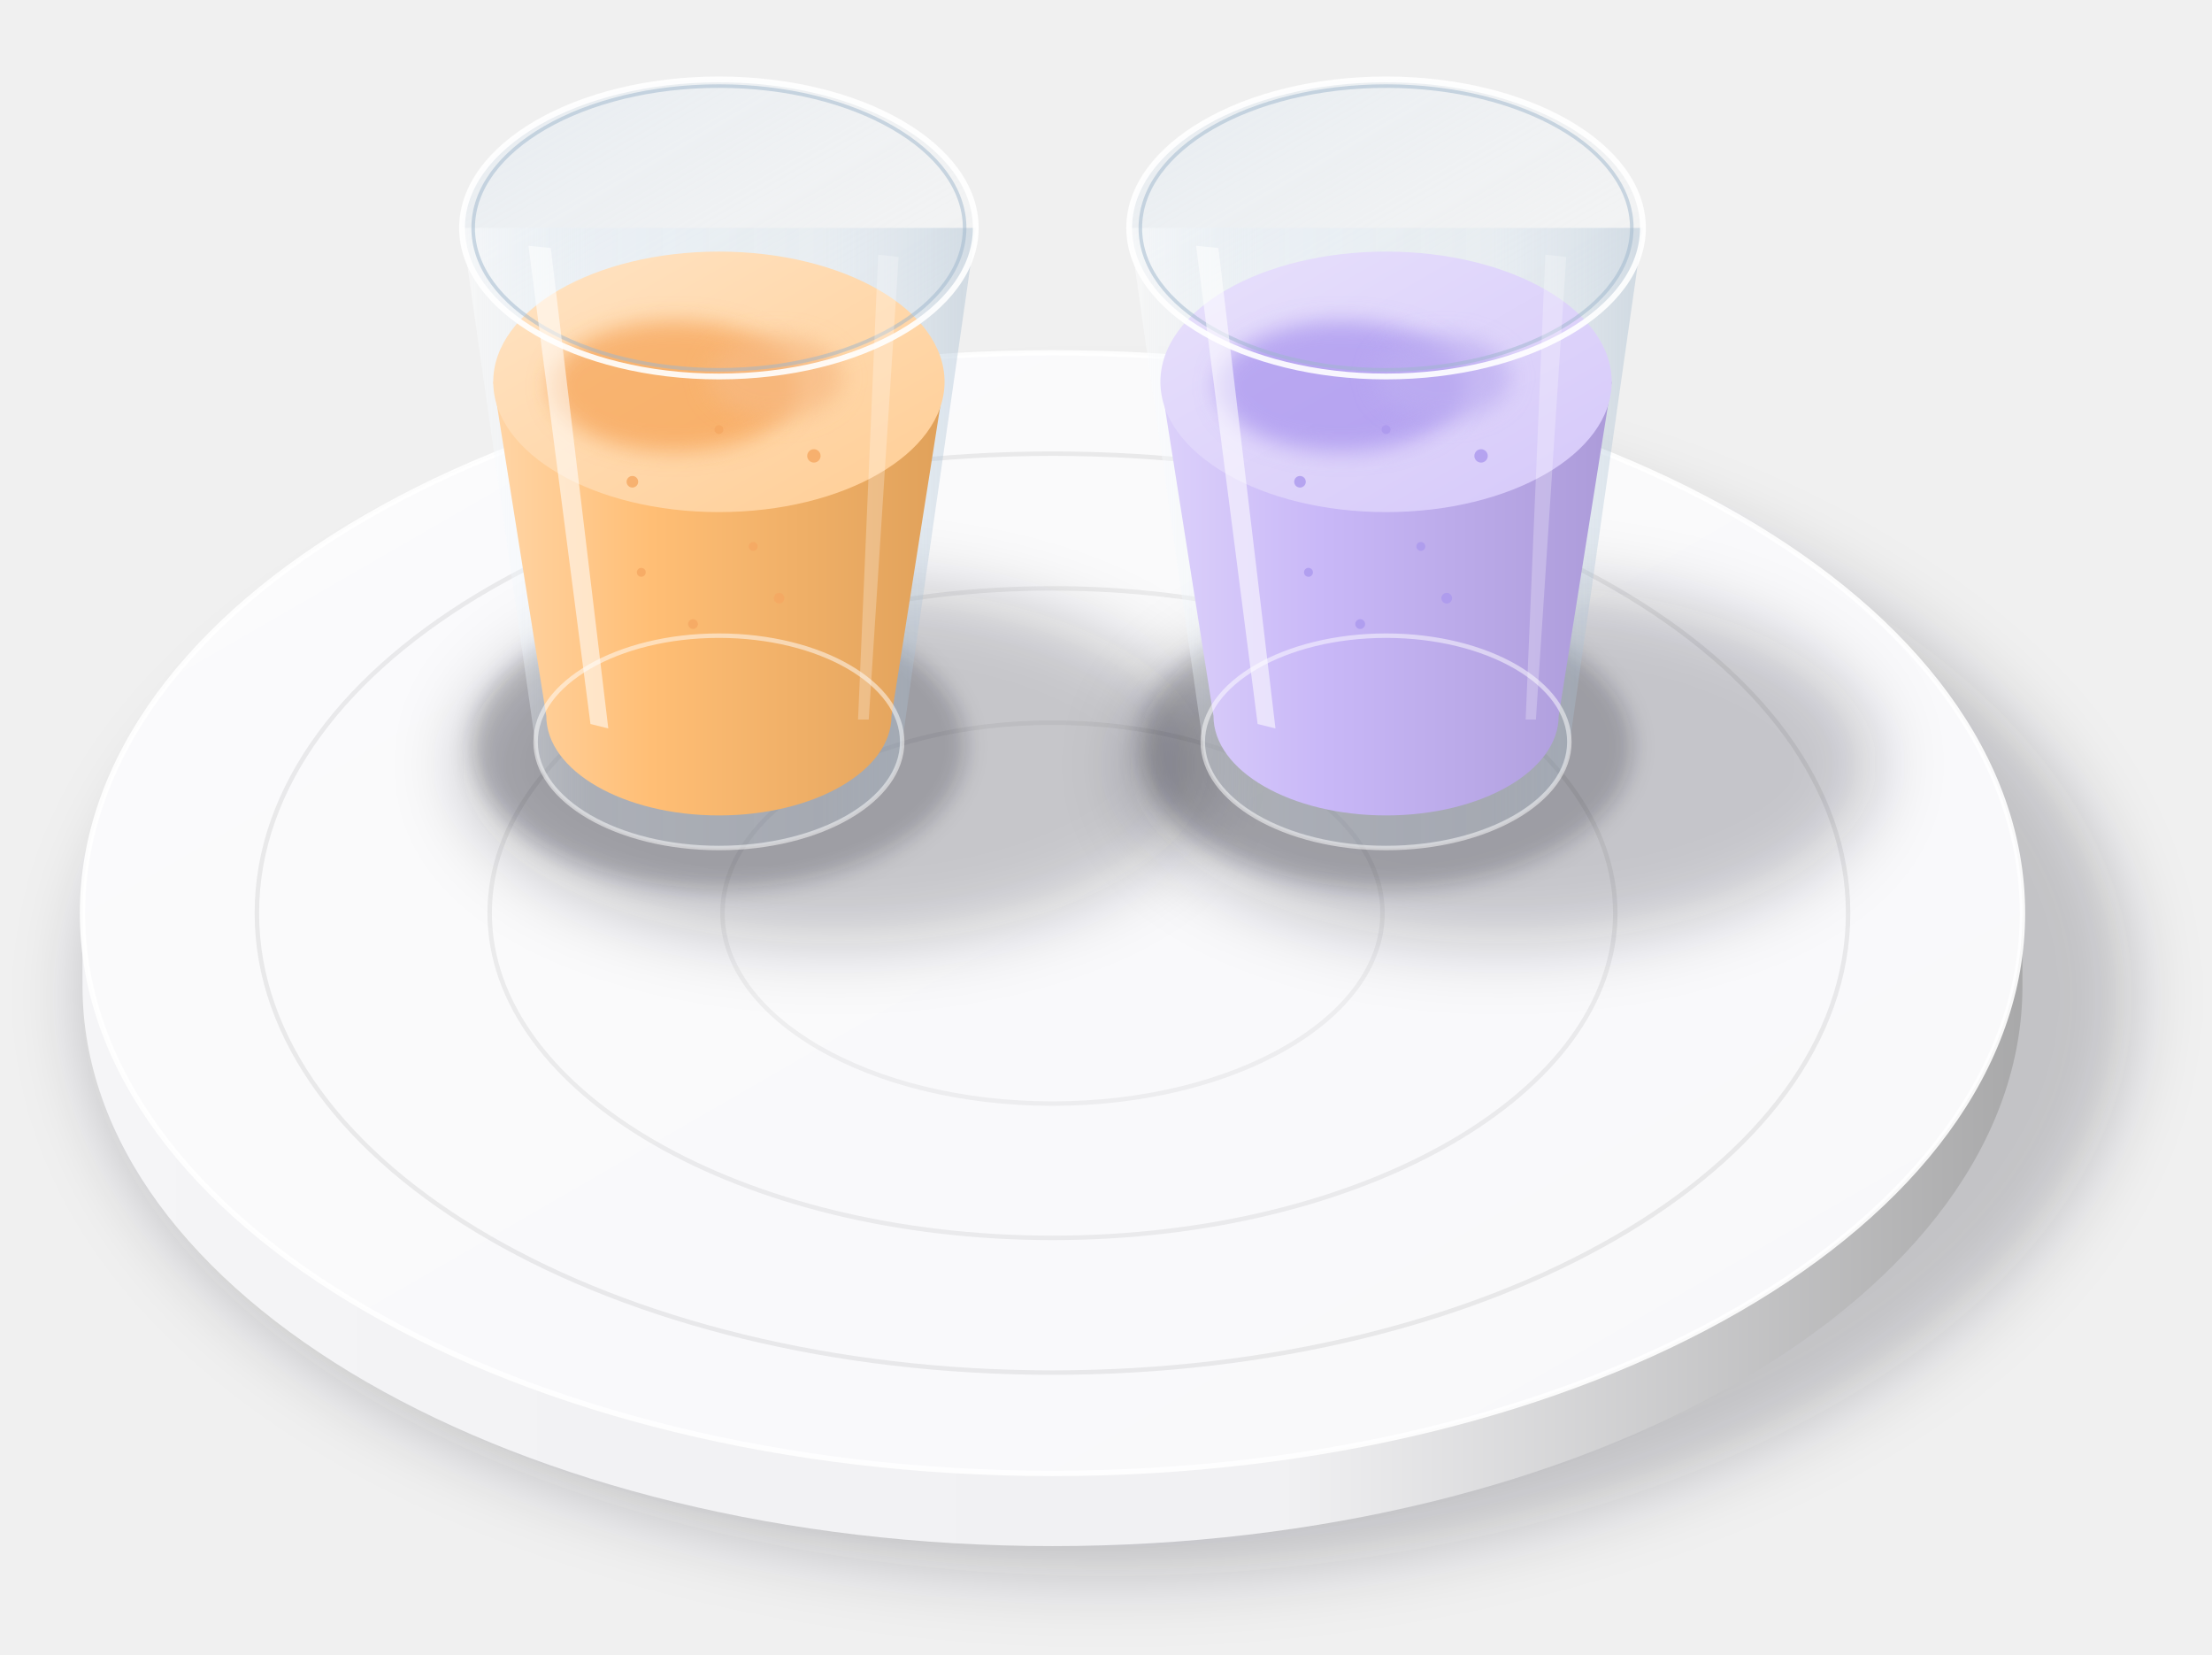
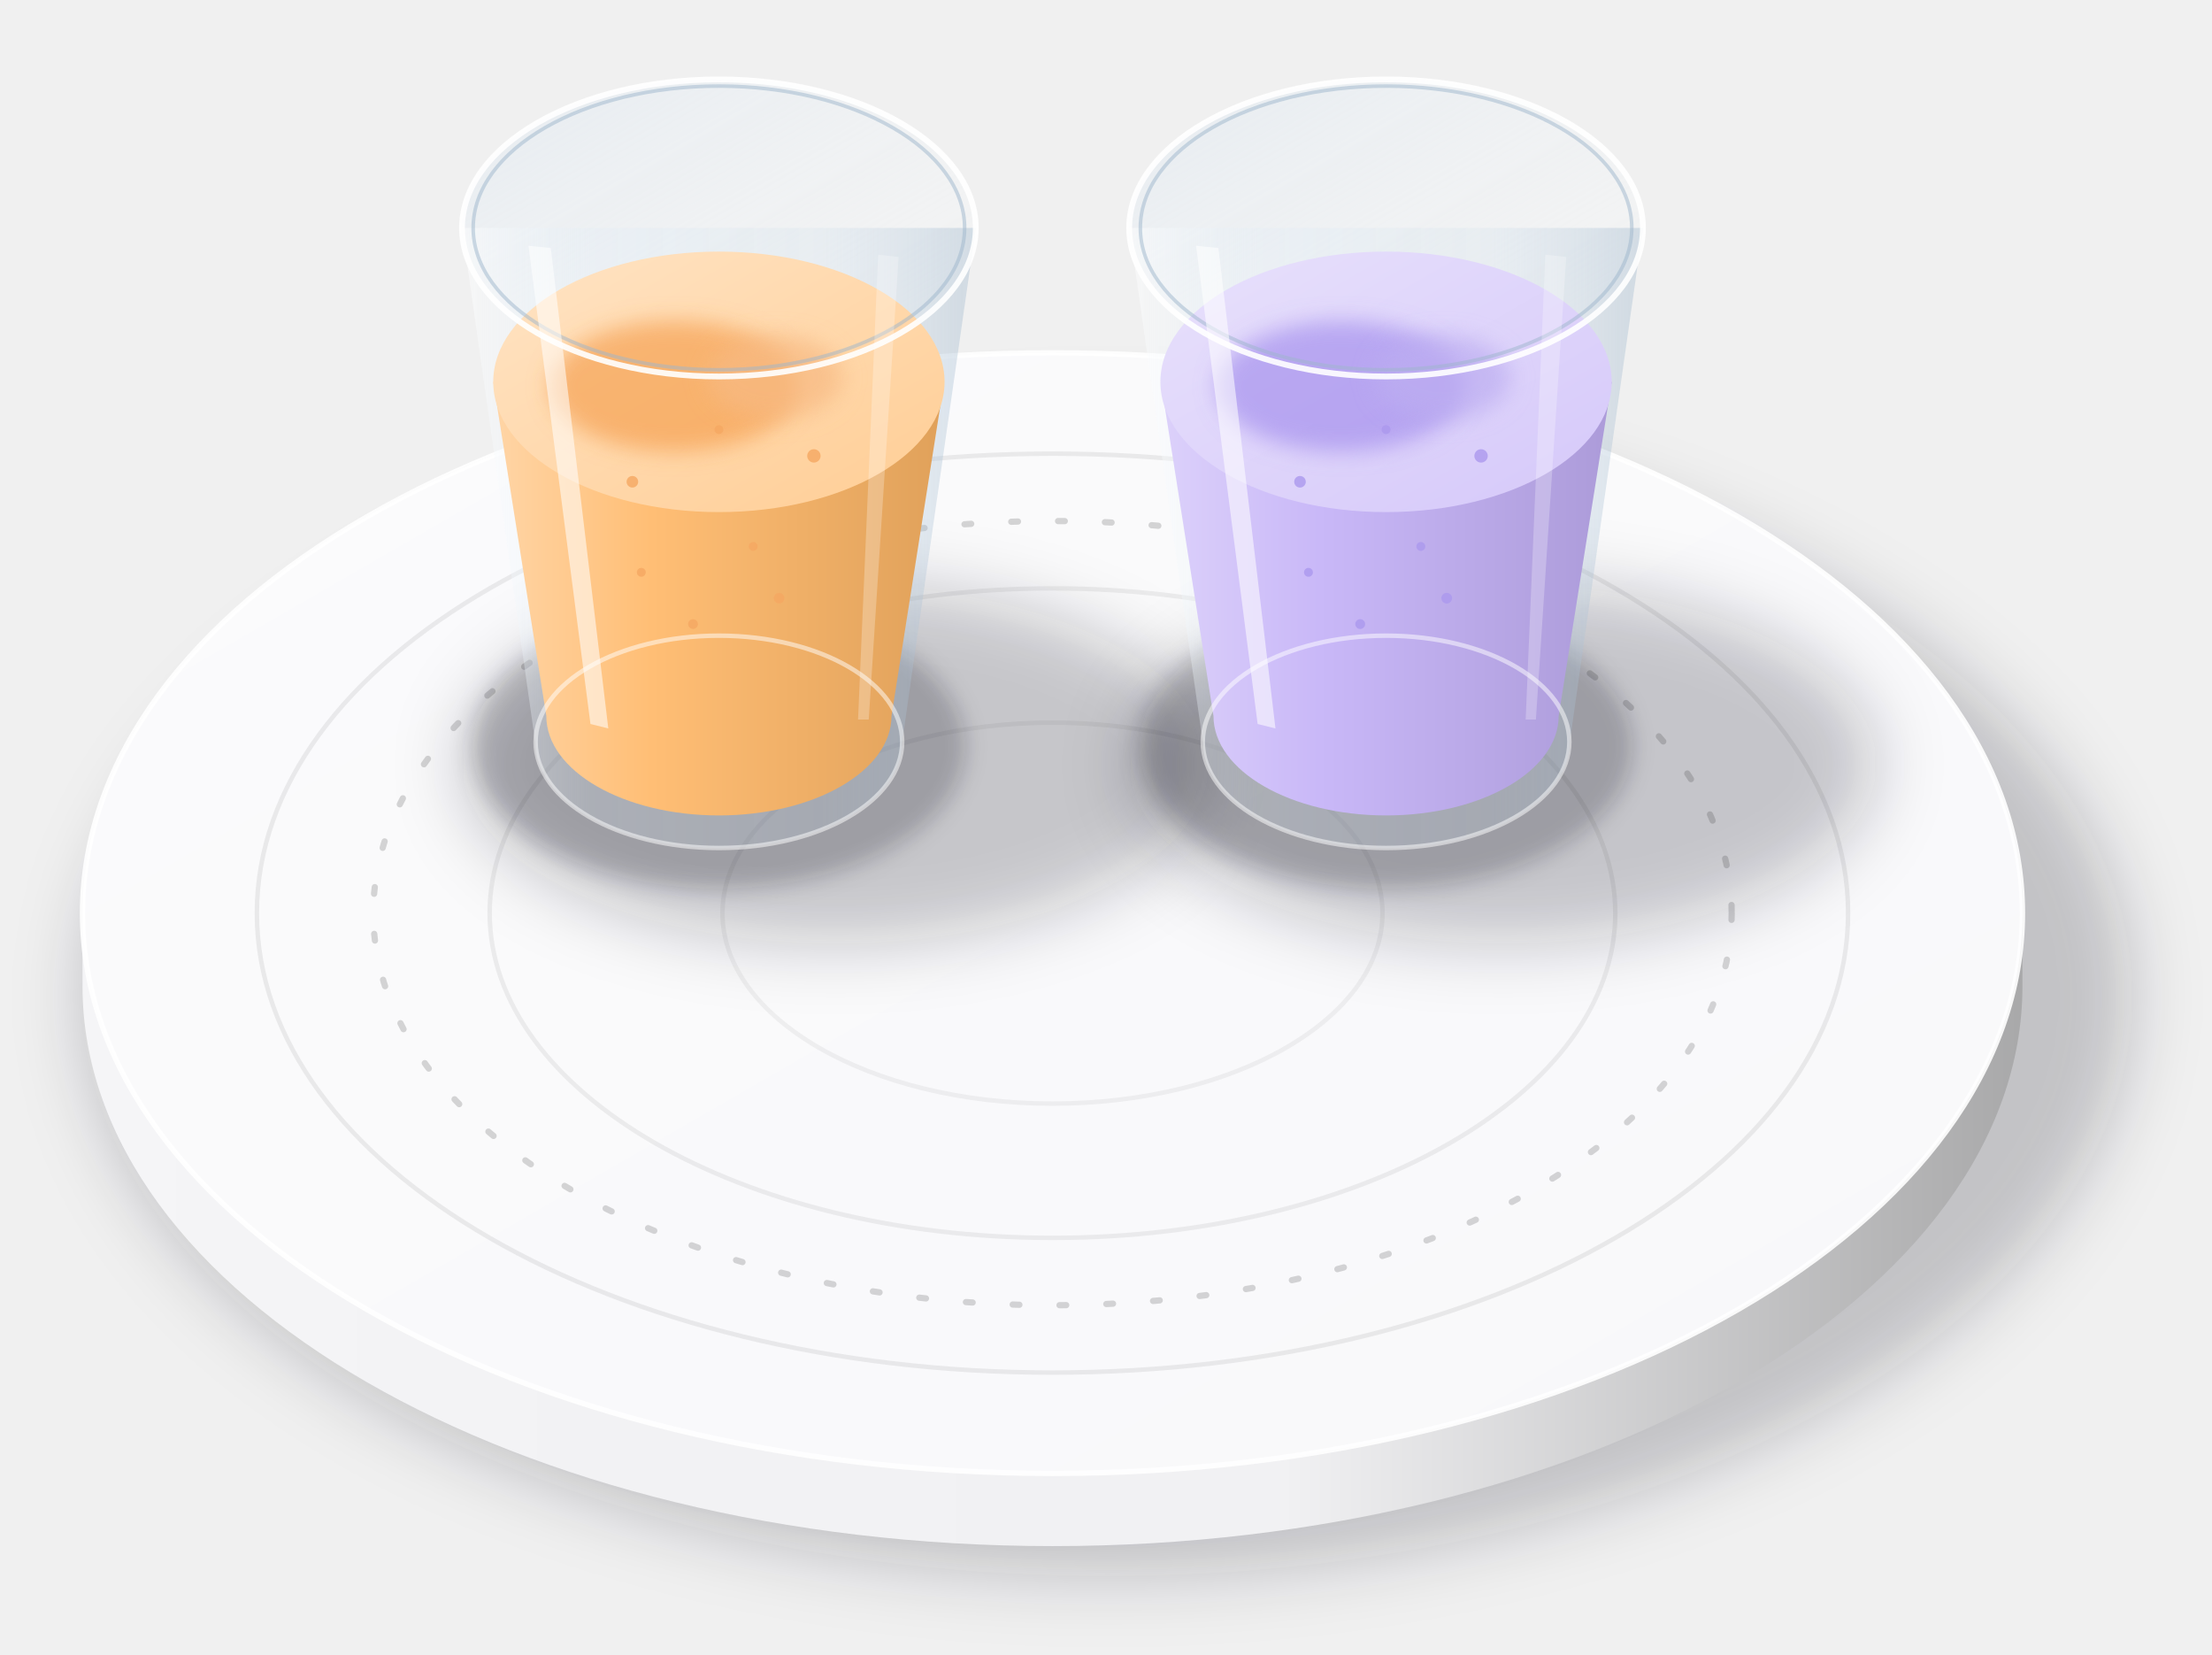
<svg xmlns="http://www.w3.org/2000/svg" width="900" viewBox="-236 -221 496 371" aria-hidden="true" focusable="false">
  <defs>
    <filter id="dr-b" x="-50%" y="-50%" width="200%" height="200%">
      <feGaussianBlur stdDeviation="7.7" />
    </filter>
    <filter id="dr-b2" x="-50%" y="-50%" width="200%" height="200%">
      <feGaussianBlur stdDeviation="2.4" />
    </filter>
    <filter id="dr-b3" x="-50%" y="-50%" width="200%" height="200%">
      <feGaussianBlur stdDeviation="16.3" />
    </filter>
    <linearGradient id="dr-1" x1="0" y1="0" x2="1" y2="0">
      <stop offset="0" stop-color="#f5f5f7" />
      <stop offset="0.28" stop-color="#f2f2f4" />
      <stop offset="0.62" stop-color="#f1f1f3" />
      <stop offset="1" stop-color="#a9a9aa" />
    </linearGradient>
    <linearGradient id="dr-2" x1="0" y1="0" x2="1" y2="1">
      <stop offset="0" stop-color="#fbfbfc" />
      <stop offset="1" stop-color="#f8f8fa" />
    </linearGradient>
    <linearGradient id="dr-3" x1="0" y1="0" x2="1" y2="1">
      <stop offset="0" stop-color="#dfe9f2" stop-opacity="0.55" />
      <stop offset="1" stop-color="#ffffff" stop-opacity="0.2" />
    </linearGradient>
    <linearGradient id="dr-4" x1="0" y1="0" x2="1" y2="0">
      <stop offset="0" stop-color="#ffffff" stop-opacity="0.46" />
      <stop offset="0.25" stop-color="#dcebf7" stop-opacity="0.22" />
      <stop offset="0.7" stop-color="#c4d8ea" stop-opacity="0.2" />
      <stop offset="1" stop-color="#9db6cc" stop-opacity="0.38" />
    </linearGradient>
    <linearGradient id="dr-5" x1="0" y1="0" x2="1" y2="0">
      <stop offset="0" stop-color="#ffd5a6" />
      <stop offset="0.35" stop-color="#ffbe75" />
      <stop offset="1" stop-color="#e0a15a" />
    </linearGradient>
    <linearGradient id="dr-6" x1="0" y1="0" x2="1" y2="1">
      <stop offset="0" stop-color="#ffe4c5" />
      <stop offset="1" stop-color="#ffcd94" />
    </linearGradient>
    <linearGradient id="dr-7" x1="0" y1="0" x2="1" y2="1">
      <stop offset="0" stop-color="#dfe9f2" stop-opacity="0.55" />
      <stop offset="1" stop-color="#ffffff" stop-opacity="0.2" />
    </linearGradient>
    <linearGradient id="dr-8" x1="0" y1="0" x2="1" y2="0">
      <stop offset="0" stop-color="#ffffff" stop-opacity="0.46" />
      <stop offset="0.25" stop-color="#dcebf7" stop-opacity="0.22" />
      <stop offset="0.7" stop-color="#c4d8ea" stop-opacity="0.2" />
      <stop offset="1" stop-color="#9db6cc" stop-opacity="0.38" />
    </linearGradient>
    <linearGradient id="dr-9" x1="0" y1="0" x2="1" y2="0">
      <stop offset="0" stop-color="#dcd1fa" />
      <stop offset="0.35" stop-color="#c9b8f8" />
      <stop offset="1" stop-color="#ac9bd9" />
    </linearGradient>
    <linearGradient id="dr-10" x1="0" y1="0" x2="1" y2="1">
      <stop offset="0" stop-color="#e8e1fc" />
      <stop offset="1" stop-color="#d5c8f9" />
    </linearGradient>
  </defs>
  <g class="lyr" data-depth="0.1">
    <ellipse cx="12.3" cy="2.4" rx="229.8" ry="129.9" fill="#0b0b1a" opacity="0.2" filter="url(#dr-b)" />
    <ellipse cx="0.0" cy="1.0" rx="208.8" ry="120.6" fill="#0b0b1a" opacity="0.2" filter="url(#dr-b2)" />
    <path d="M-217.5,-16.3 L-217.5,0.0 A217.5,125.6 0 0 0 217.5,0.0 L217.5,-16.3 Z" fill="url(#dr-1)" />
    <ellipse cx="0.0" cy="-16.3" rx="217.5" ry="125.6" fill="url(#dr-2)" />
    <ellipse cx="0.0" cy="-16.3" rx="178.4" ry="103.0" fill="none" stroke="#000000" stroke-width="1" opacity="0.07" />
    <ellipse cx="0.0" cy="-16.3" rx="126.2" ry="72.8" fill="none" stroke="#000000" stroke-width="1" opacity="0.06" />
    <ellipse cx="0.0" cy="-16.3" rx="74.0" ry="42.7" fill="none" stroke="#000000" stroke-width="1" opacity="0.05" />
    <ellipse cx="0.0" cy="-16.3" rx="217.5" ry="125.6" fill="none" stroke="#ffffff" stroke-width="1.2" opacity="0.9" />
+     <ellipse cx="0.0" cy="-16.3" rx="152.3" ry="87.9" fill="none" stroke="#000000" stroke-width="1.4" opacity="0.16" class="orbit" stroke-dasharray="1.5 9" stroke-linecap="round" />
  </g>
  <g class="lyr" data-depth="0.8">
    <g class="obj " style="--d:0.2s">
      <g class="fl" style="--fd:0s">
        <ellipse cx="-48.7" cy="-49.7" rx="83.7" ry="40.2" fill="#0b0b1a" opacity="0.22" filter="url(#dr-b)" />
        <ellipse cx="-74.8" cy="-53.7" rx="55.3" ry="31.9" fill="#0b0b1a" opacity="0.22" filter="url(#dr-b2)" />
        <ellipse cx="-74.8" cy="-169.9" rx="57.6" ry="33.3" fill="url(#dr-3)" />
        <path d="M-132.4,-169.9 L-116.0,-54.7 A41.1,23.8 0 0 0 -33.7,-54.7 L-17.2,-169.9 Z" fill="url(#dr-4)" />
        <path d="M-125.4,-135.4 L-113.5,-60.5 A38.7,22.3 0 0 0 -36.1,-60.5 L-24.3,-135.4 Z" fill="url(#dr-5)" />
        <ellipse cx="-74.8" cy="-135.4" rx="50.6" ry="29.2" fill="url(#dr-6)" />
        <g class="swirl">
          <ellipse cx="-84.9" cy="-134.4" rx="27.8" ry="14.6" fill="#F28B2E" opacity="0.5" filter="url(#dr-b2)" />
          <ellipse cx="-62.2" cy="-136.4" rx="15.2" ry="9.3" fill="#f7b982" opacity="0.7" filter="url(#dr-b2)" />
          <ellipse cx="-94.2" cy="-113.0" rx="1.3" ry="1.3" fill="#f5a862" opacity="0.8" />
          <ellipse cx="-67.1" cy="-98.5" rx="1.0" ry="1.0" fill="#f5a862" opacity="0.8" />
          <ellipse cx="-53.5" cy="-118.8" rx="1.5" ry="1.5" fill="#f5a862" opacity="0.8" />
          <ellipse cx="-80.6" cy="-81.1" rx="1.1" ry="1.1" fill="#f5a862" opacity="0.8" />
          <ellipse cx="-74.8" cy="-124.7" rx="1.0" ry="1.0" fill="#f5a862" opacity="0.8" />
          <ellipse cx="-61.3" cy="-86.9" rx="1.2" ry="1.2" fill="#f5a862" opacity="0.8" />
          <ellipse cx="-92.2" cy="-92.7" rx="1.0" ry="1.0" fill="#f5a862" opacity="0.8" />
        </g>
        <ellipse cx="-74.8" cy="-169.9" rx="57.6" ry="33.3" fill="none" stroke="#ffffff" stroke-width="1.3" opacity="0.9" />
        <ellipse cx="-74.8" cy="-169.9" rx="55.1" ry="31.8" fill="none" stroke="#9db6cc" stroke-width="0.8" opacity="0.5" />
        <polygon points="-117.5,-165.9 -112.5,-165.4 -99.6,-57.7 -103.6,-58.7" fill="#ffffff" opacity="0.55" />
        <polygon points="-39.1,-163.9 -34.5,-163.4 -41.2,-59.7 -43.6,-59.7" fill="#ffffff" opacity="0.25" />
        <ellipse cx="-74.8" cy="-54.7" rx="41.1" ry="23.8" fill="none" stroke="#ffffff" stroke-width="1" opacity="0.5" />
      </g>
    </g>
  </g>
  <g class="lyr" data-depth="1.3">
    <g class="obj " style="--d:0.45s">
      <g class="fl" style="--fd:1.5s">
        <ellipse cx="101.0" cy="-49.7" rx="83.7" ry="40.2" fill="#0b0b1a" opacity="0.22" filter="url(#dr-b)" />
        <ellipse cx="74.8" cy="-53.7" rx="55.3" ry="31.9" fill="#0b0b1a" opacity="0.22" filter="url(#dr-b2)" />
        <ellipse cx="74.8" cy="-169.9" rx="57.6" ry="33.3" fill="url(#dr-7)" />
        <path d="M17.2,-169.9 L33.7,-54.7 A41.1,23.8 0 0 0 116.0,-54.7 L132.4,-169.9 Z" fill="url(#dr-8)" />
        <path d="M24.3,-135.4 L36.1,-60.5 A38.7,22.3 0 0 0 113.5,-60.5 L125.4,-135.4 Z" fill="url(#dr-9)" />
        <ellipse cx="74.8" cy="-135.4" rx="50.6" ry="29.2" fill="url(#dr-10)" />
        <g class="swirl">
          <ellipse cx="64.7" cy="-134.4" rx="27.8" ry="14.6" fill="#8F76E8" opacity="0.5" filter="url(#dr-b2)" />
          <ellipse cx="87.5" cy="-136.4" rx="15.2" ry="9.3" fill="#bcadf1" opacity="0.7" filter="url(#dr-b2)" />
          <ellipse cx="55.5" cy="-113.0" rx="1.3" ry="1.3" fill="#ab98ee" opacity="0.8" />
          <ellipse cx="82.6" cy="-98.5" rx="1.0" ry="1.0" fill="#ab98ee" opacity="0.8" />
          <ellipse cx="96.1" cy="-118.8" rx="1.5" ry="1.5" fill="#ab98ee" opacity="0.8" />
          <ellipse cx="69.0" cy="-81.1" rx="1.1" ry="1.1" fill="#ab98ee" opacity="0.8" />
          <ellipse cx="74.8" cy="-124.7" rx="1.0" ry="1.0" fill="#ab98ee" opacity="0.8" />
          <ellipse cx="88.4" cy="-86.9" rx="1.2" ry="1.2" fill="#ab98ee" opacity="0.8" />
          <ellipse cx="57.4" cy="-92.7" rx="1.0" ry="1.0" fill="#ab98ee" opacity="0.8" />
        </g>
        <ellipse cx="74.8" cy="-169.9" rx="57.6" ry="33.3" fill="none" stroke="#ffffff" stroke-width="1.3" opacity="0.9" />
        <ellipse cx="74.8" cy="-169.9" rx="55.1" ry="31.8" fill="none" stroke="#9db6cc" stroke-width="0.8" opacity="0.5" />
        <polygon points="32.2,-165.9 37.2,-165.4 50.0,-57.7 46.0,-58.7" fill="#ffffff" opacity="0.55" />
        <polygon points="110.5,-163.9 115.2,-163.4 108.4,-59.7 106.1,-59.7" fill="#ffffff" opacity="0.25" />
        <ellipse cx="74.8" cy="-54.7" rx="41.1" ry="23.8" fill="none" stroke="#ffffff" stroke-width="1" opacity="0.5" />
      </g>
    </g>
  </g>
</svg>
